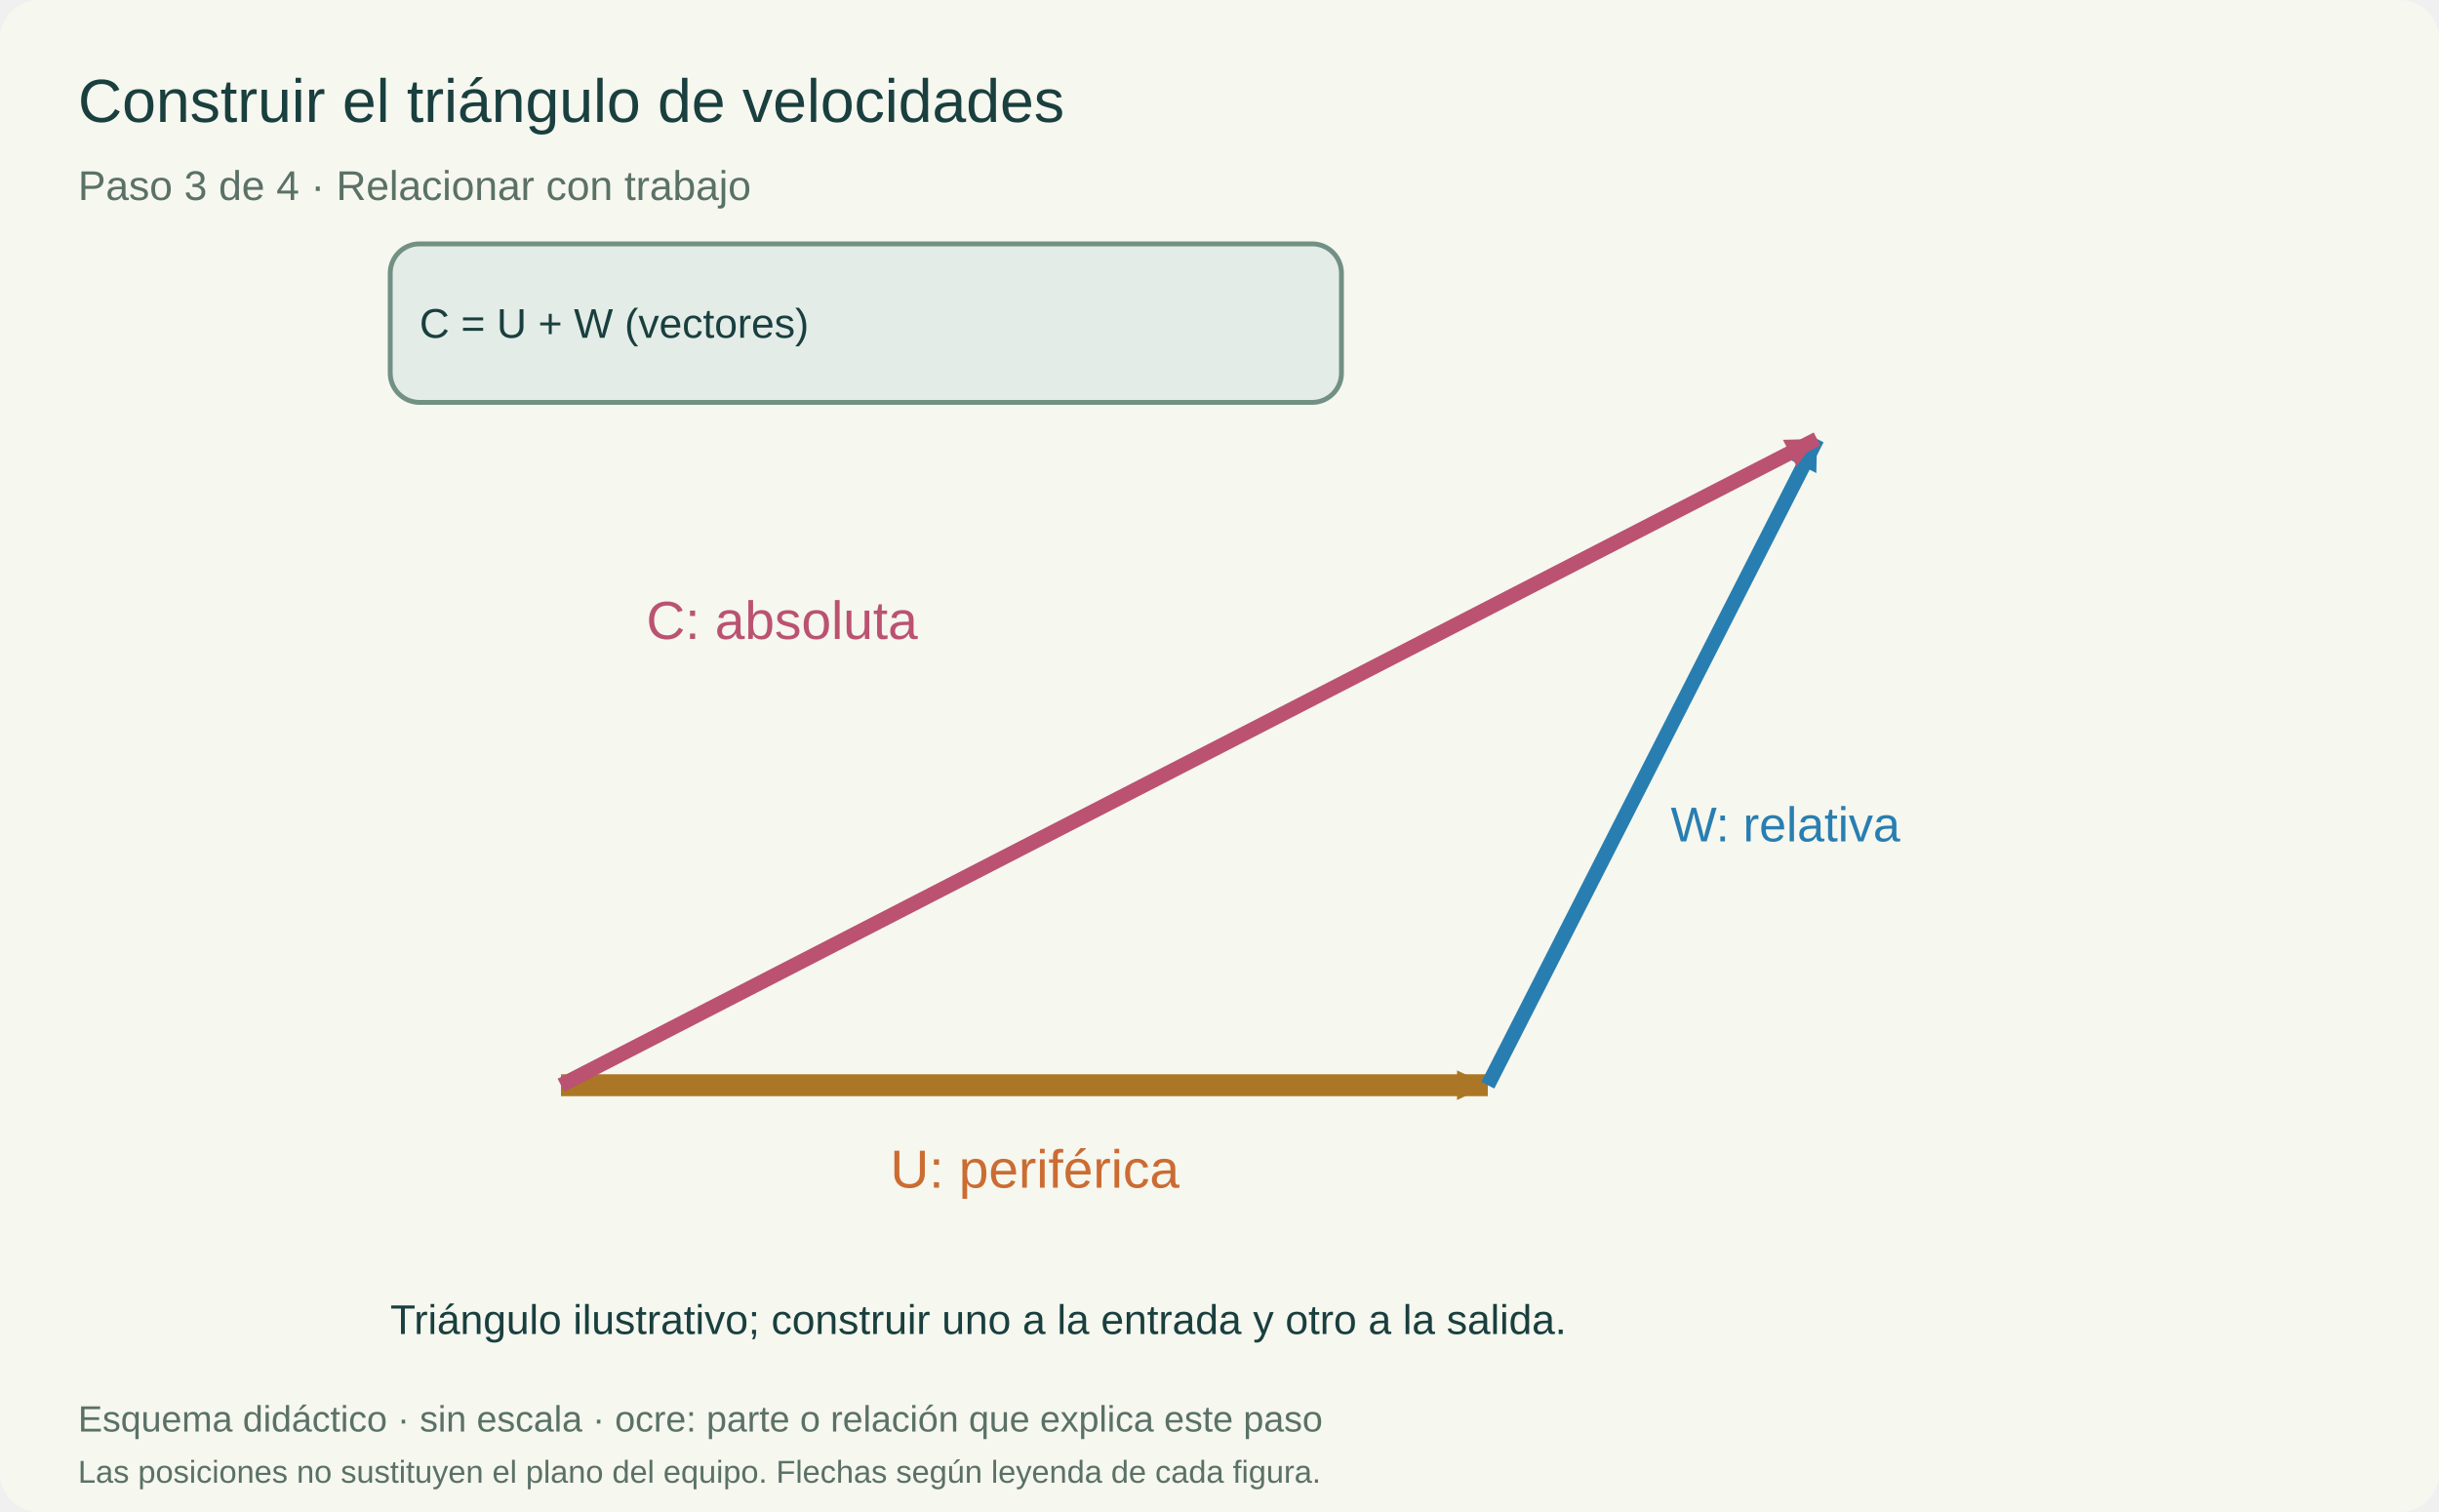
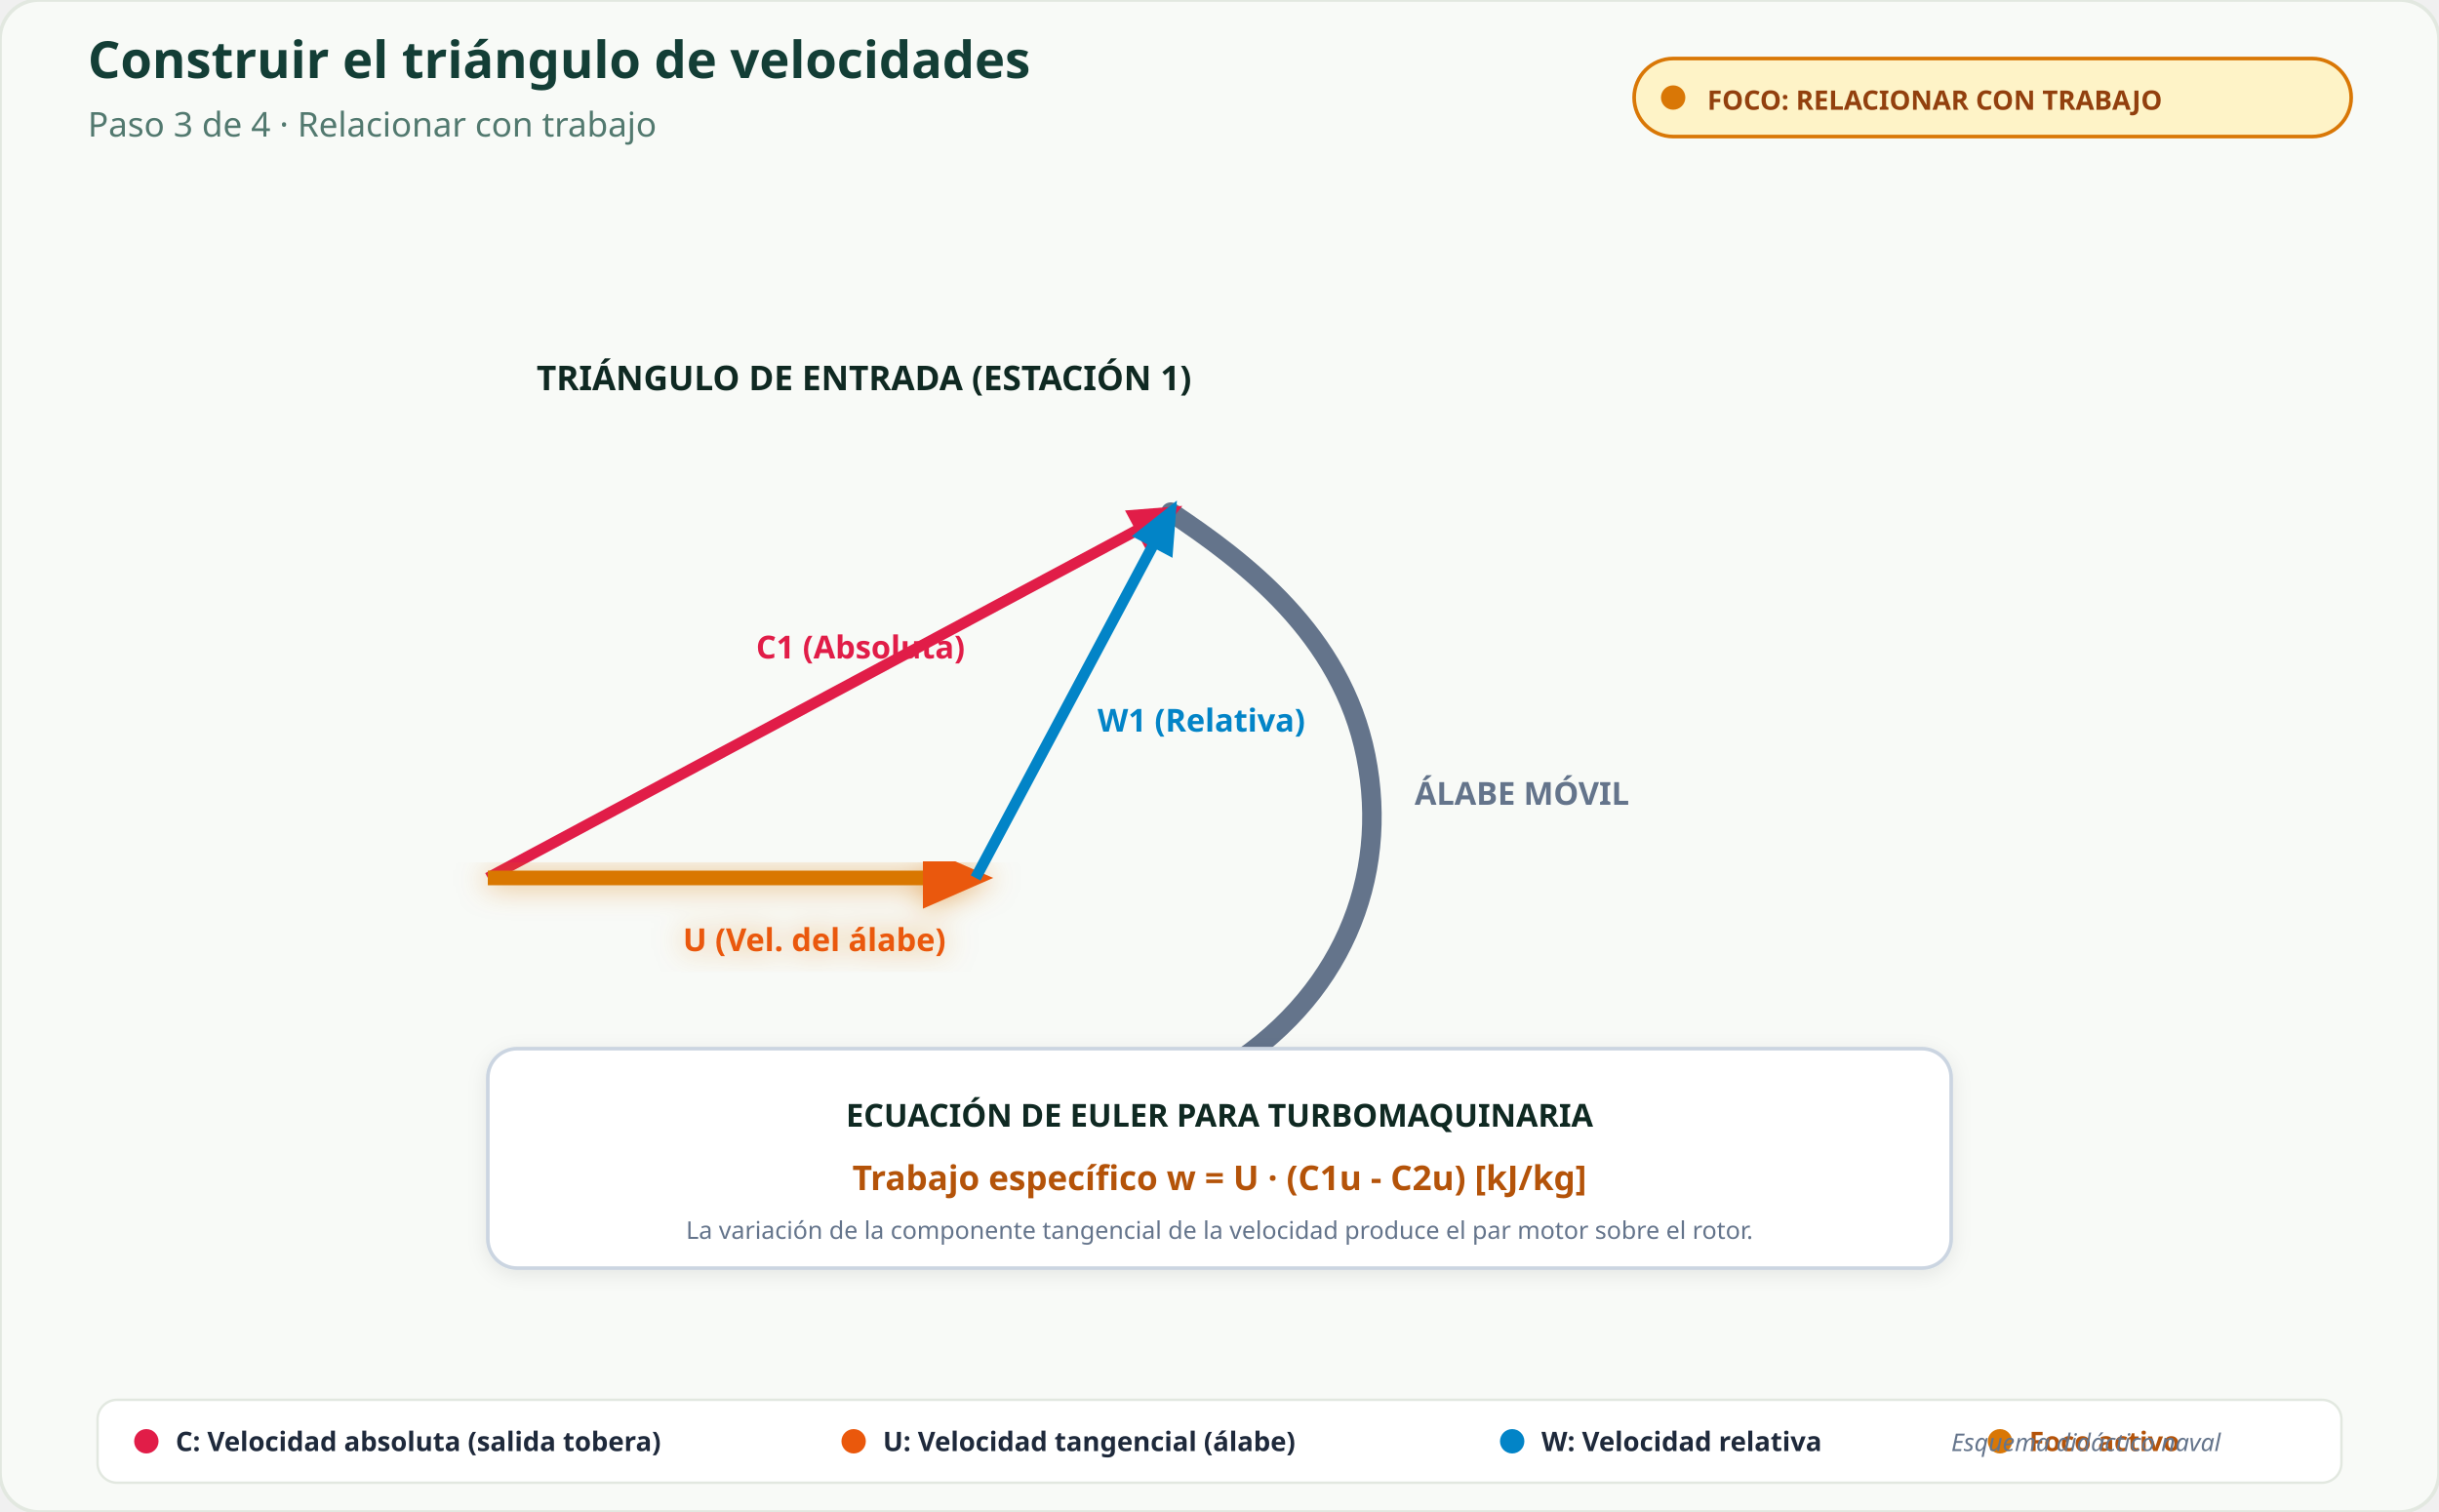
- <svg xmlns="http://www.w3.org/2000/svg" viewBox="0 0 1000 620" role="img">
-   <rect width="1000" height="620" rx="16" fill="#f6f7ef" />
-   <text x="32" y="50" font-family="Arial,sans-serif" font-size="25" fill="#193f3e">Construir el triángulo de velocidades</text>
-   <text x="32" y="82" font-family="Arial,sans-serif" font-size="17" fill="#5a7167">Paso 3 de 4 · Relacionar con trabajo</text>
-   <text x="32" y="587" font-family="Arial,sans-serif" font-size="15" fill="#5a7167">Esquema didáctico · sin escala · ocre: parte o relación que explica este paso</text>
-   <text x="32" y="608" font-family="Arial,sans-serif" font-size="13" fill="#5a7167">Las posiciones no sustituyen el plano del equipo. Flechas según leyenda de cada figura.</text>
-   <polyline points="230,445 610,445" fill="none" stroke="#ab7625" stroke-width="9" stroke-linejoin="round" />
-   <polygon points="610,445 597.394,451.09 597.394,438.91" fill="#ab7625" />
-   <polyline points="610,445 745,180" fill="none" stroke="#287eb1" stroke-width="6" stroke-linejoin="round" />
-   <polygon points="745,180 744.704,193.997 733.852,188.468" fill="#287eb1" />
-   <polyline points="230,445 745,180" fill="none" stroke="#bb5271" stroke-width="6" stroke-linejoin="round" />
-   <polygon points="745,180 736.577,191.183 731.004,180.353" fill="#bb5271" />
-   <text x="365" y="487" font-family="Arial,sans-serif" font-size="22" fill="#cb6c32">U: periférica</text>
-   <text x="685" y="345" font-family="Arial,sans-serif" font-size="20" fill="#287eb1">W: relativa</text>
-   <text x="265" y="262" font-family="Arial,sans-serif" font-size="22" fill="#bb5271">C: absoluta</text>
-   <rect x="160" y="100" width="390" height="65" rx="12" fill="#e4ece7" stroke="#729084" stroke-width="2" />
-   <text x="172" y="138.5" font-family="Arial,sans-serif" font-size="17" fill="#193f3e">C = U + W (vectores)</text>
-   <text x="160" y="547" font-family="Arial,sans-serif" font-size="17" fill="#193f3e">Triángulo ilustrativo; construir uno a la entrada y otro a la salida.</text>
+ <svg xmlns="http://www.w3.org/2000/svg" viewBox="0 0 1000 620" width="1000" height="620">
+   <defs>
+     <filter id="activeGlow" x="-20%" y="-20%" width="140%" height="140%">
+       <feDropShadow dx="0" dy="0" stdDeviation="6" flood-color="#d97706" flood-opacity="0.6" />
+     </filter>
+     <filter id="cardShadow" x="-10%" y="-10%" width="120%" height="120%">
+       <feDropShadow dx="0" dy="2" stdDeviation="4" flood-color="#0f2922" flood-opacity="0.08" />
+     </filter>
+     <linearGradient id="drumGrad" x1="0%" y1="0%" x2="0%" y2="100%">
+       <stop offset="0%" stop-color="#f0f9ff" />
+       <stop offset="48%" stop-color="#e0f2fe" />
+       <stop offset="52%" stop-color="#bae6fd" />
+       <stop offset="100%" stop-color="#7dd3fc" />
+     </linearGradient>
+     <linearGradient id="mudGrad" x1="0%" y1="0%" x2="0%" y2="100%">
+       <stop offset="0%" stop-color="#e0f2fe" />
+       <stop offset="100%" stop-color="#7dd3fc" />
+     </linearGradient>
+     <linearGradient id="furnaceGrad" x1="0%" y1="0%" x2="100%" y2="100%">
+       <stop offset="0%" stop-color="#fff7ed" />
+       <stop offset="100%" stop-color="#ffedd5" />
+     </linearGradient>
+     <linearGradient id="steelGrad" x1="0%" y1="0%" x2="0%" y2="100%">
+       <stop offset="0%" stop-color="#f8fafc" />
+       <stop offset="100%" stop-color="#e2e8f0" />
+     </linearGradient>
+     <linearGradient id="activeGrad" x1="0%" y1="0%" x2="0%" y2="100%">
+       <stop offset="0%" stop-color="#fffbeb" />
+       <stop offset="100%" stop-color="#fef3c7" />
+     </linearGradient>
+     <marker id="arrowBlue" viewBox="0 0 10 10" refX="6" refY="5" markerWidth="6" markerHeight="6" orient="auto-start-reverse">
+       <path d="M 0 1.5 L 8 5 L 0 8.5 z" fill="#0284c7" />
+     </marker>
+     <marker id="arrowOrange" viewBox="0 0 10 10" refX="6" refY="5" markerWidth="6" markerHeight="6" orient="auto-start-reverse">
+       <path d="M 0 1.5 L 8 5 L 0 8.5 z" fill="#ea580c" />
+     </marker>
+     <marker id="arrowRed" viewBox="0 0 10 10" refX="6" refY="5" markerWidth="6" markerHeight="6" orient="auto-start-reverse">
+       <path d="M 0 1.5 L 8 5 L 0 8.5 z" fill="#e11d48" />
+     </marker>
+     <marker id="arrowGreen" viewBox="0 0 10 10" refX="6" refY="5" markerWidth="6" markerHeight="6" orient="auto-start-reverse">
+       <path d="M 0 1.5 L 8 5 L 0 8.5 z" fill="#059669" />
+     </marker>
+     <marker id="arrowGray" viewBox="0 0 10 10" refX="6" refY="5" markerWidth="6" markerHeight="6" orient="auto-start-reverse">
+       <path d="M 0 1.5 L 8 5 L 0 8.5 z" fill="#475569" />
+     </marker>
+     <marker id="arrowActive" viewBox="0 0 10 10" refX="6" refY="5" markerWidth="7" markerHeight="7" orient="auto-start-reverse">
+       <path d="M 0 1.5 L 8 5 L 0 8.5 z" fill="#d97706" />
+     </marker>
+   </defs>
+   <rect width="1000" height="620" rx="16" fill="#f8faf7" stroke="#e2e8e0" stroke-width="1.5" />
+   <g transform="translate(36, 32)">
+     <text font-family="'DM Sans', system-ui, sans-serif" font-size="21" font-weight="700" fill="#133e36">Construir el triángulo de velocidades</text>
+     <text y="24" font-family="'DM Sans', system-ui, sans-serif" font-size="14" font-weight="500" fill="#52796f">Paso 3 de 4 · Relacionar con trabajo</text>
+   </g>
+   <g transform="translate(670, 24)">
+     <rect width="294" height="32" rx="16" fill="#fef3c7" stroke="#d97706" stroke-width="1.5" />
+     <circle cx="16" cy="16" r="5" fill="#d97706" />
+     <text x="30" y="21" font-family="'DM Sans', system-ui, sans-serif" font-size="11" font-weight="700" fill="#92400e">FOCO: RELACIONAR CON TRABAJO</text>
+   </g>
+   <g transform="translate(100, 100)">
+     <path d="M 400 340 C 450 310 470 260 460 210 C 450 160 410 130 380 110" fill="none" stroke="#64748b" stroke-width="8" stroke-linecap="round" />
+     <text x="480" y="230" font-family="'DM Sans', system-ui, sans-serif" font-size="13" font-weight="700" fill="#64748b">ÁLABE MÓVIL</text>
+     <g id="tri-inlet">
+       <text x="120" y="60" font-family="'DM Sans', system-ui, sans-serif" font-size="14" font-weight="700" fill="#0f2922">TRIÁNGULO DE ENTRADA (ESTACIÓN 1)</text>
+       <g id="tri-abs">
+         <line x1="100" y1="260" x2="380" y2="110" stroke="#e11d48" stroke-width="4.5" marker-end="url(#arrowRed)" />
+         <text x="210" y="170" font-family="'DM Sans', system-ui, sans-serif" font-size="13" font-weight="700" fill="#e11d48">C1 (Absoluta)</text>
+       </g>
+       <g id="tri-peri" filter="url(#activeGlow)">
+         <line x1="100" y1="260" x2="300" y2="260" stroke="#d97706" stroke-width="6" marker-end="url(#arrowOrange)" />
+         <text x="180" y="290" font-family="'DM Sans', system-ui, sans-serif" font-size="13" font-weight="700" fill="#ea580c">U (Vel. del álabe)</text>
+       </g>
+       <g id="tri-rel">
+         <line x1="300" y1="260" x2="380" y2="110" stroke="#0284c7" stroke-width="4.5" marker-end="url(#arrowBlue)" />
+         <text x="350" y="200" font-family="'DM Sans', system-ui, sans-serif" font-size="13" font-weight="700" fill="#0284c7">W1 (Relativa)</text>
+       </g>
+     </g>
+     <g id="tri-work" transform="translate(100, 330)">
+       <rect width="600" height="90" rx="12" fill="#ffffff" stroke="#cbd5e1" stroke-width="1.5" filter="url(#cardShadow)" />
+       <text x="300" y="32" text-anchor="middle" font-family="'DM Sans', system-ui, sans-serif" font-size="13" font-weight="700" fill="#0f2922">ECUACIÓN DE EULER PARA TURBOMAQUINARIA</text>
+       <text x="300" y="58" text-anchor="middle" font-family="'DM Sans', system-ui, sans-serif" font-size="14" font-weight="700" fill="#b45309">Trabajo específico w = U · (C1u - C2u) [kJ/kg]</text>
+       <text x="300" y="78" text-anchor="middle" font-family="'DM Sans', system-ui, sans-serif" font-size="10" fill="#64748b">La variación de la componente tangencial de la velocidad produce el par motor sobre el rotor.</text>
+     </g>
+   </g>
+   <g transform="translate(40, 574)">
+     <rect x="0" y="0" width="920" height="34" rx="8" fill="#ffffff" stroke="#e2e8e0" stroke-width="1" />
+     <circle cx="20" cy="17" r="5" fill="#e11d48" />
+     <text x="32" y="21" font-family="'DM Sans', system-ui, sans-serif" font-size="11" font-weight="600" fill="#1e293b">C: Velocidad absoluta (salida tobera)</text>
+     <circle cx="310" cy="17" r="5" fill="#ea580c" />
+     <text x="322" y="21" font-family="'DM Sans', system-ui, sans-serif" font-size="11" font-weight="600" fill="#1e293b">U: Velocidad tangencial (álabe)</text>
+     <circle cx="580" cy="17" r="5" fill="#0284c7" />
+     <text x="592" y="21" font-family="'DM Sans', system-ui, sans-serif" font-size="11" font-weight="600" fill="#1e293b">W: Velocidad relativa</text>
+     <circle cx="780" cy="17" r="5" fill="#d97706" />
+     <text x="792" y="21" font-family="'DM Sans', system-ui, sans-serif" font-size="11" font-weight="700" fill="#b45309">Foco activo</text>
+     <text x="760" y="21" font-family="'DM Sans', system-ui, sans-serif" font-size="10" font-style="italic" fill="#64748b">Esquema didáctico naval</text>
+   </g>
</svg>
